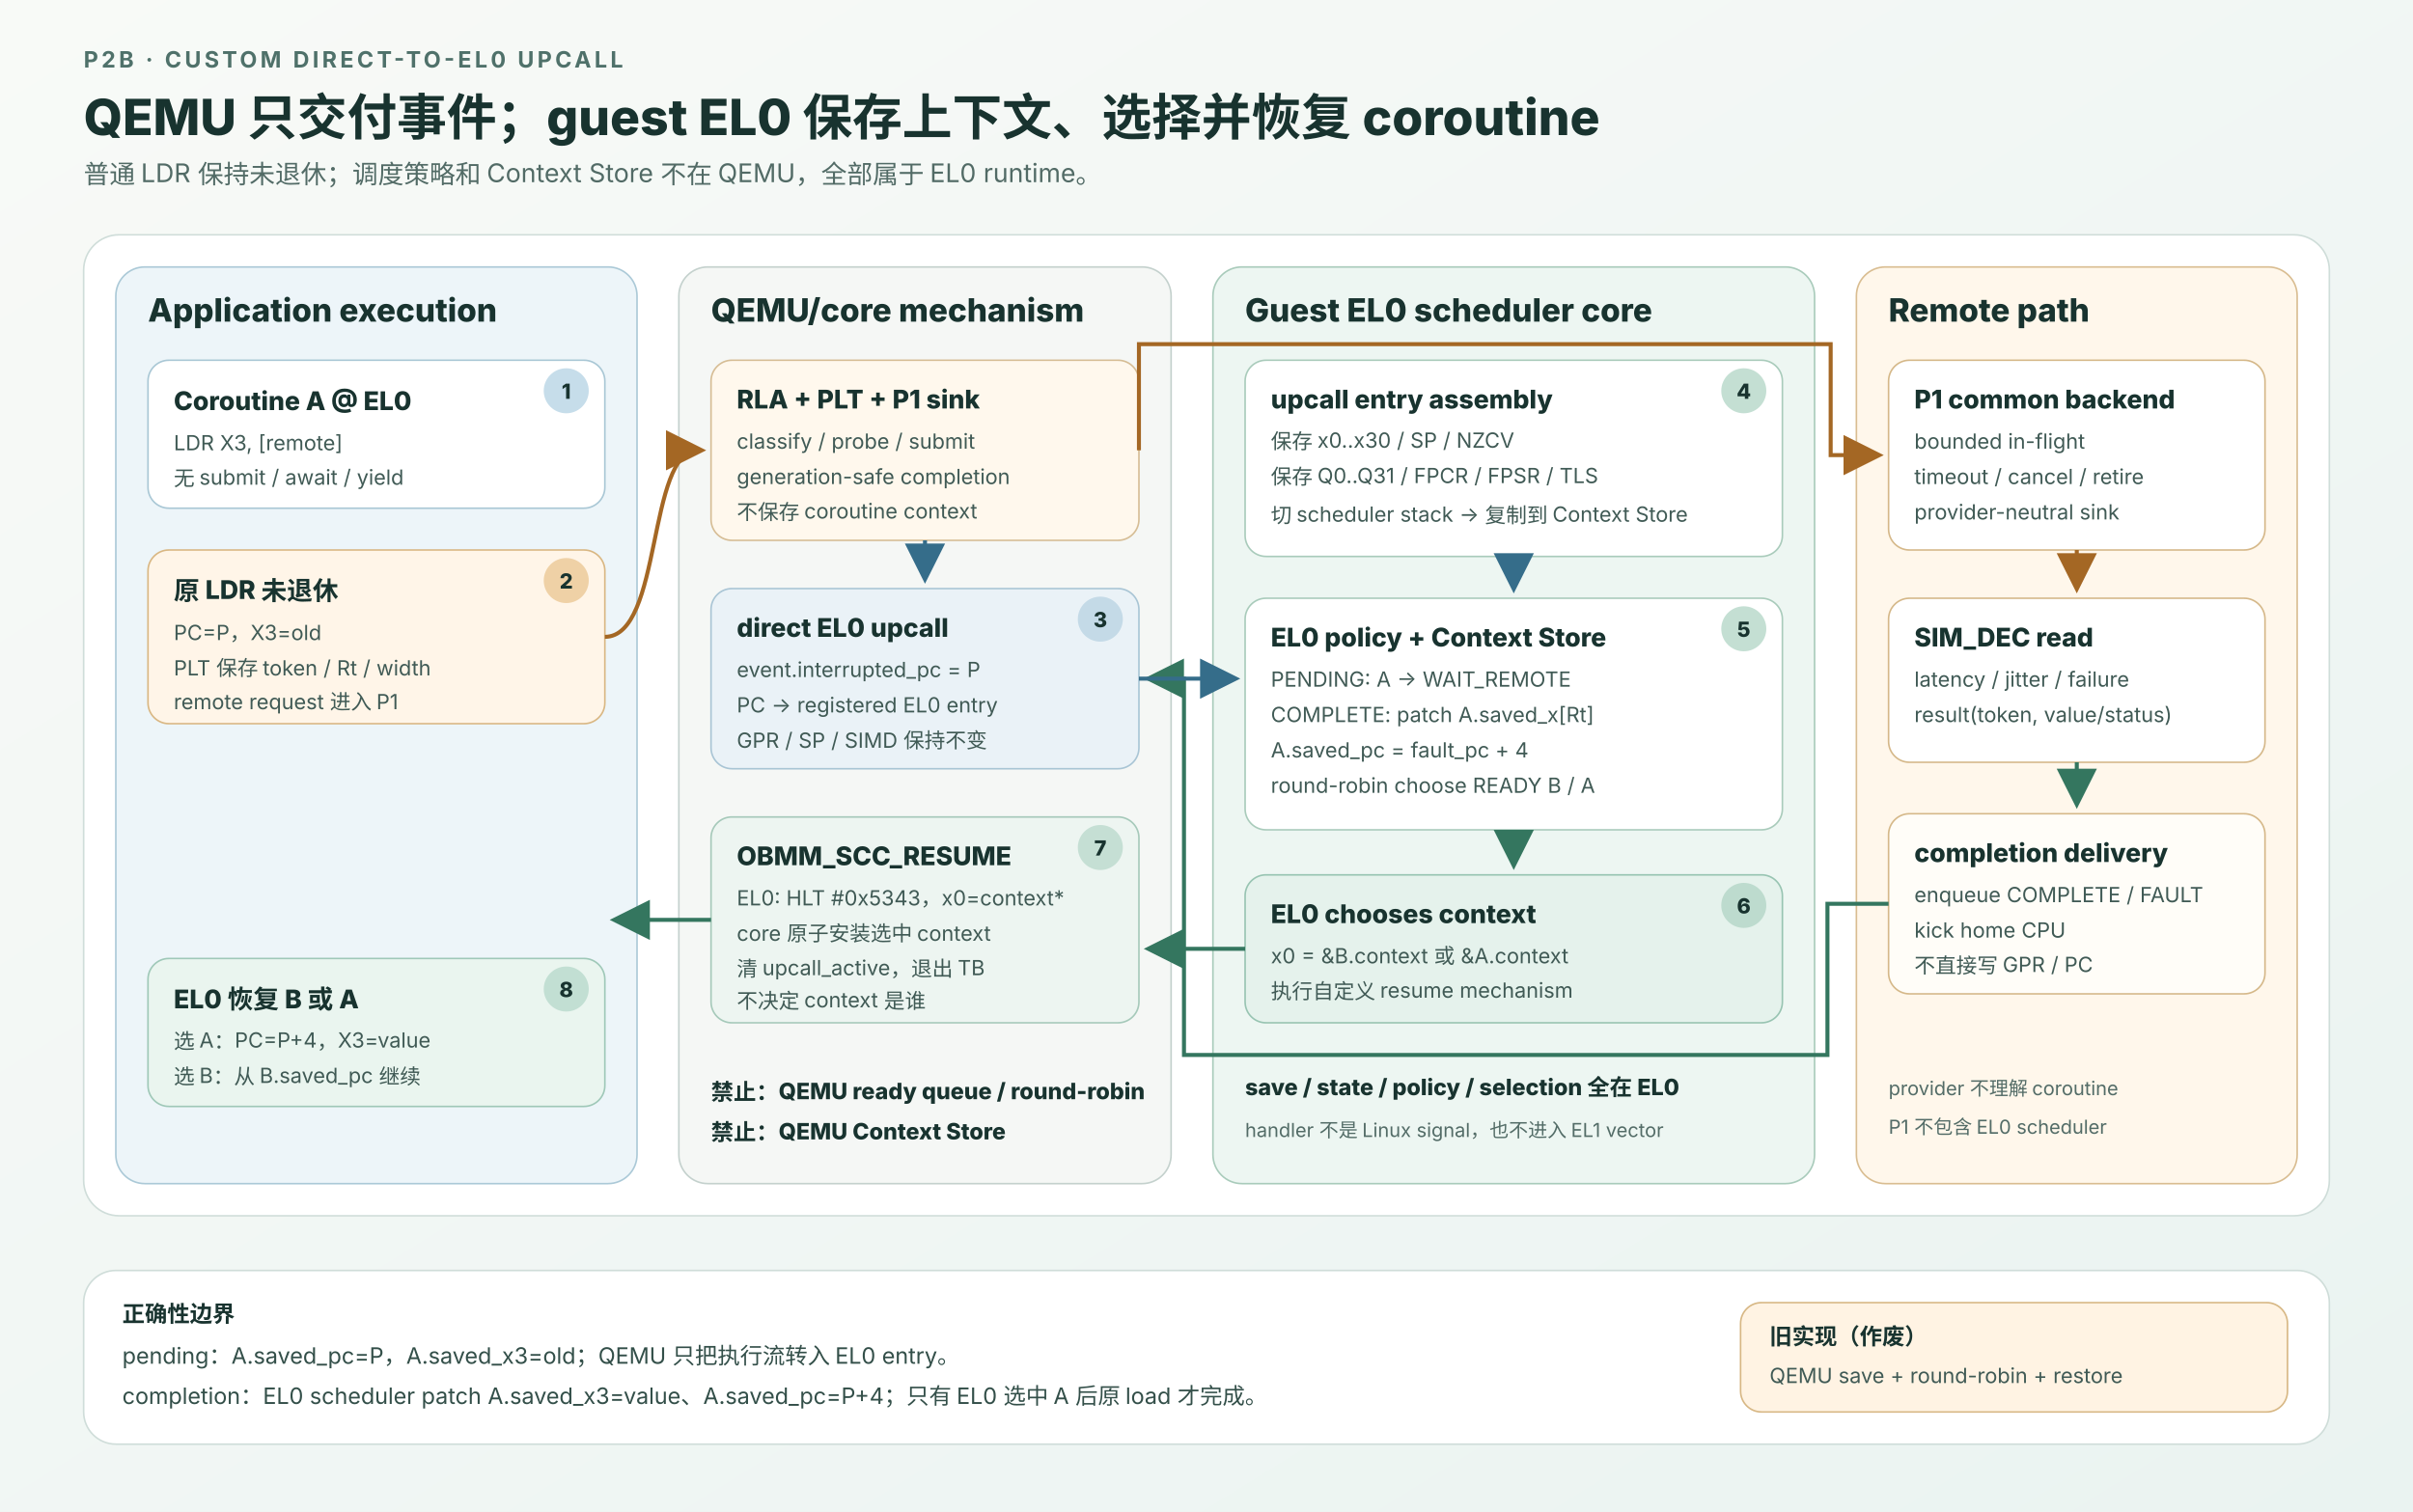
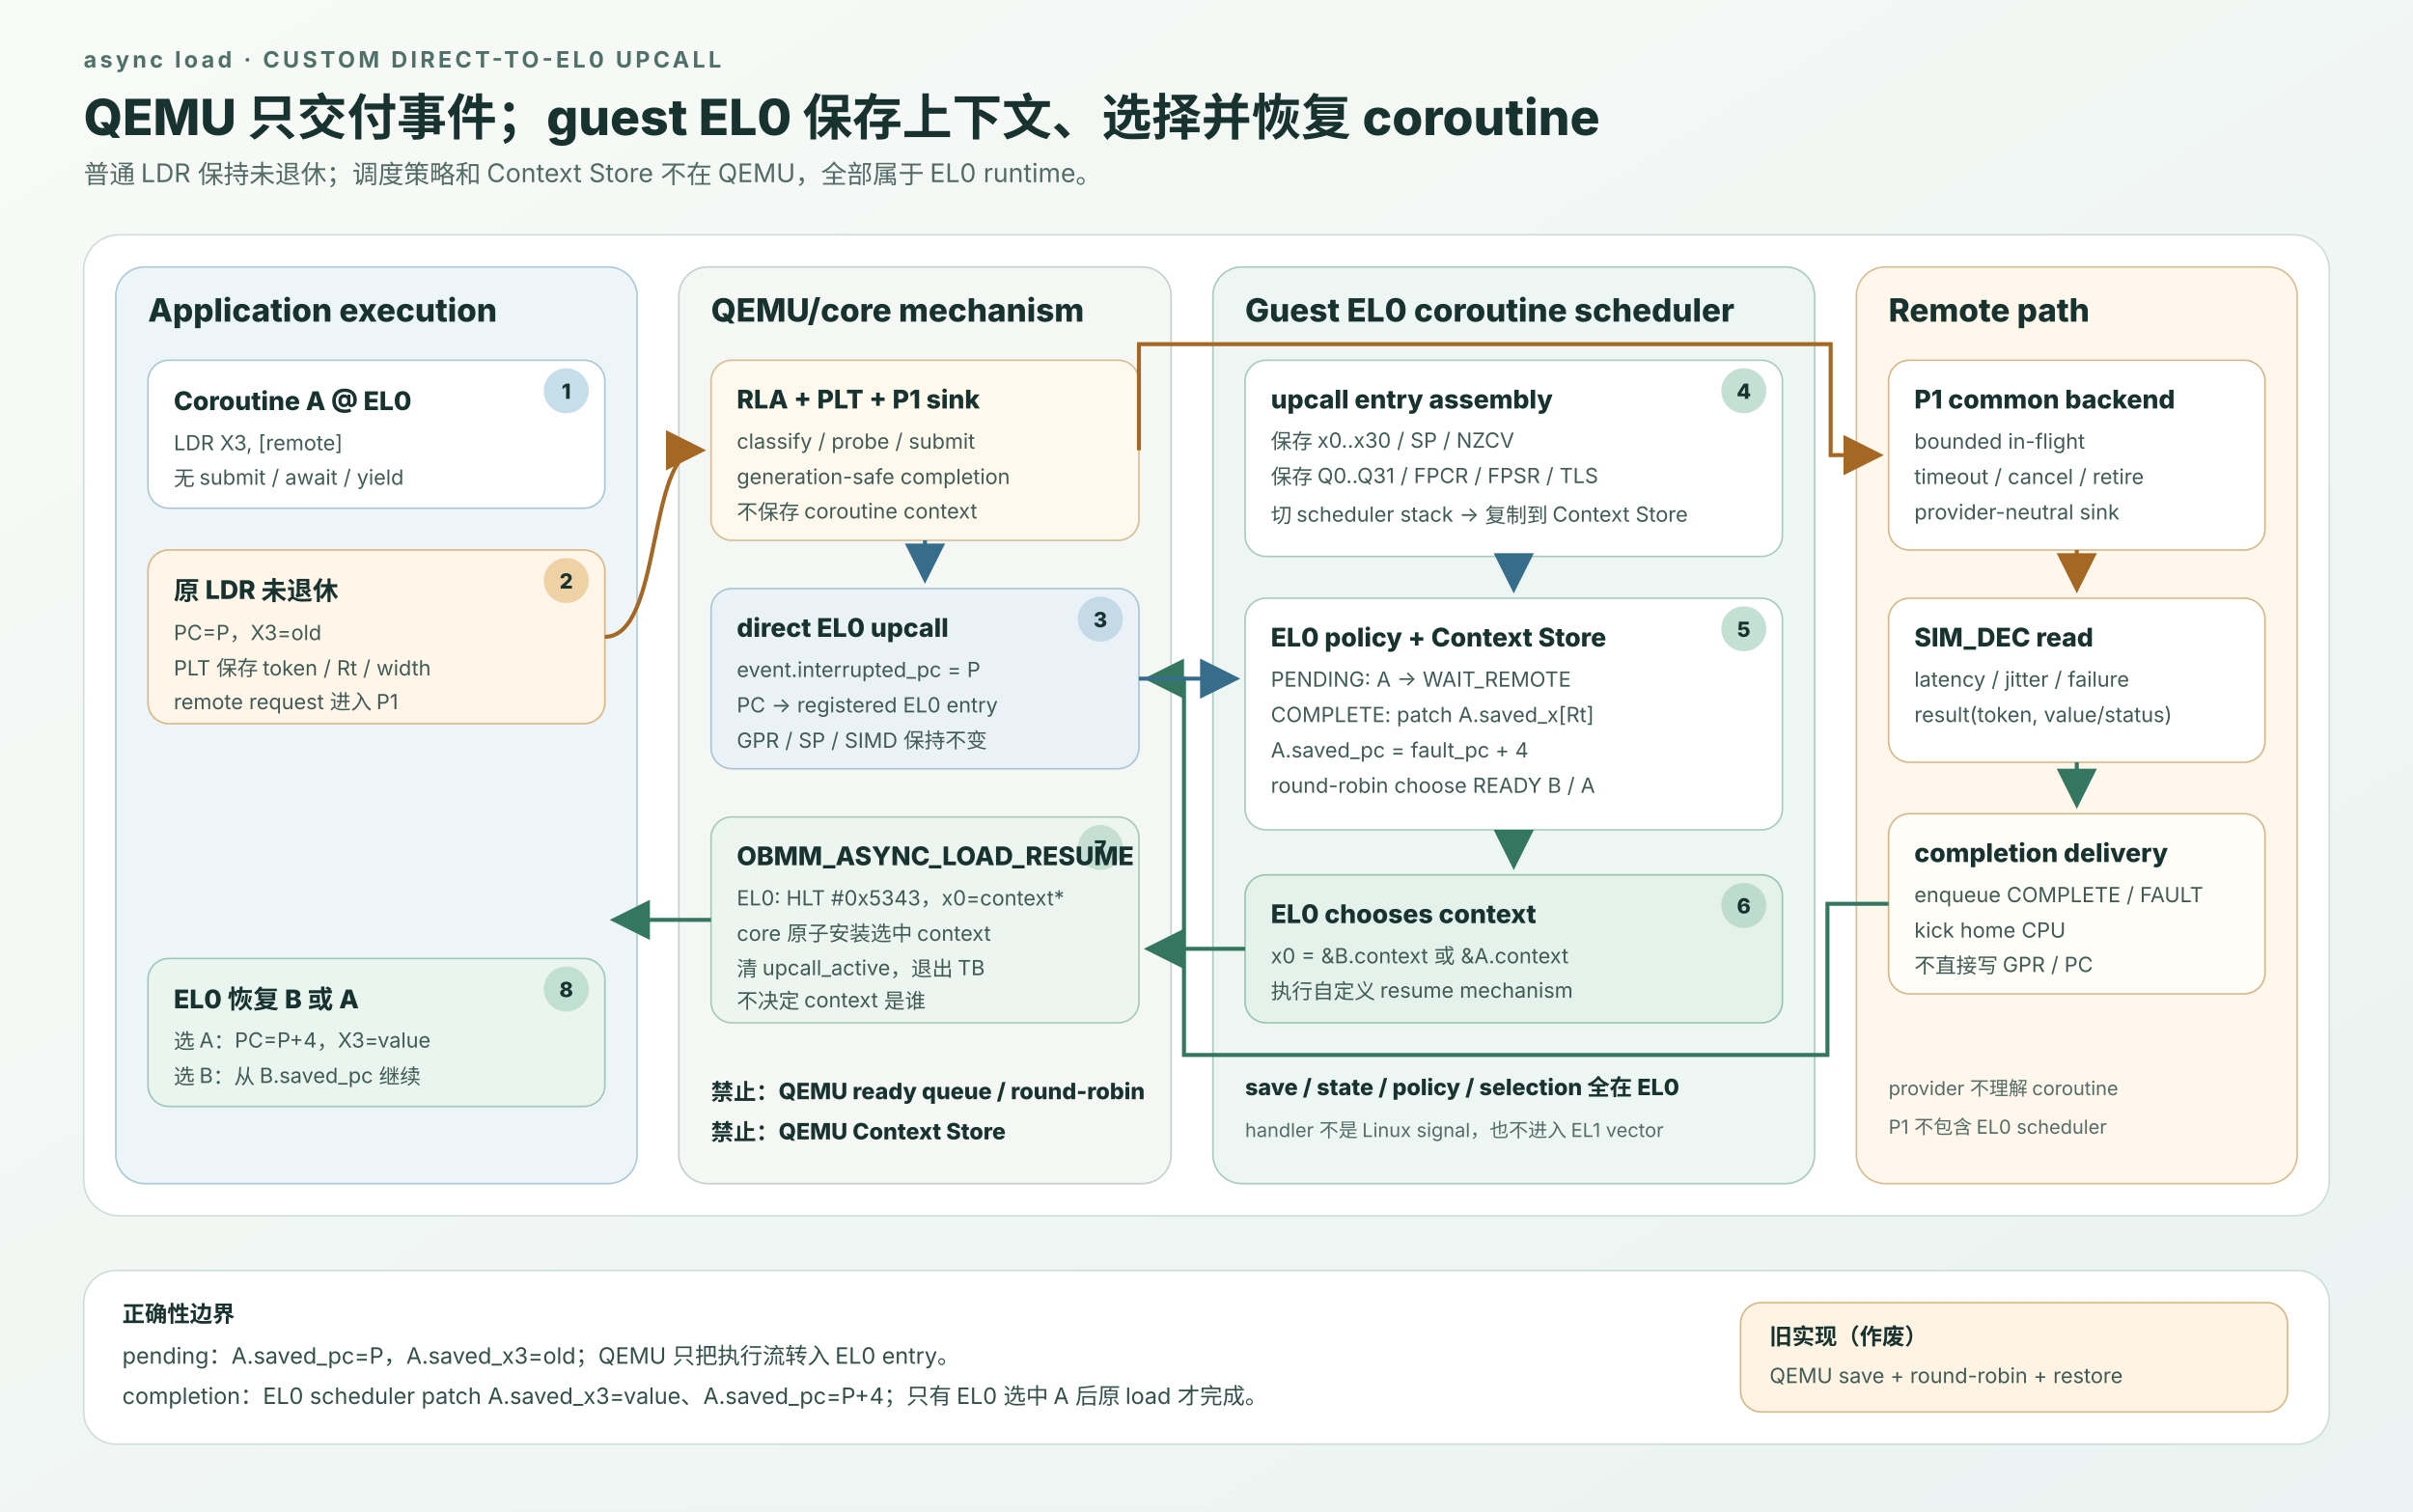
<svg xmlns="http://www.w3.org/2000/svg" width="1500" height="940" viewBox="0 0 1500 940" role="img" aria-labelledby="title desc">
  <defs>
    <linearGradient id="bg" x1="0" y1="0" x2="1" y2="1">
      <stop offset="0" stop-color="#f8faf7" />
      <stop offset="1" stop-color="#eaf3f1" />
    </linearGradient>
    <marker id="blue" markerWidth="10" markerHeight="10" refX="8" refY="5" orient="auto" markerUnits="strokeWidth">
      <path d="M0,0 L10,5 L0,10 Z" fill="#356d8a" />
    </marker>
    <marker id="green" markerWidth="10" markerHeight="10" refX="8" refY="5" orient="auto" markerUnits="strokeWidth">
      <path d="M0,0 L10,5 L0,10 Z" fill="#34765f" />
    </marker>
    <marker id="amber" markerWidth="10" markerHeight="10" refX="8" refY="5" orient="auto" markerUnits="strokeWidth">
      <path d="M0,0 L10,5 L0,10 Z" fill="#a46724" />
    </marker>
    <style>
      text { font-family: Inter, "Noto Sans CJK SC", "PingFang SC", sans-serif;
             fill: #18332f; }
      .kicker { font-size: 14px; font-weight: 750; letter-spacing: 2px; fill: #4f716a; }
      .title { font-size: 31px; font-weight: 780; }
      .subtitle { font-size: 16px; fill: #526b66; }
      .lane { font-size: 20px; font-weight: 780; }
      .box-title { font-size: 16px; font-weight: 760; }
      .copy { font-size: 13px; fill: #405a55; }
      .small { font-size: 12px; fill: #536c67; }
      .step { font-size: 13px; font-weight: 800; }
      .note { font-size: 14px; fill: #334f49; }
      .strong { font-size: 14px; font-weight: 760; }
    </style>
  </defs>
  <rect width="1500" height="940" fill="url(#bg)" />
-   <text x="52" y="42" class="kicker">P2B · CUSTOM DIRECT-TO-EL0 UPCALL</text>
+   <text x="52" y="42" class="kicker">async load · CUSTOM DIRECT-TO-EL0 UPCALL</text>
  <text x="52" y="84" class="title">QEMU 只交付事件；guest EL0 保存上下文、选择并恢复 coroutine</text>
  <text x="52" y="114" class="subtitle">普通 LDR 保持未退休；调度策略和 Context Store 不在 QEMU，全部属于 EL0 runtime。</text>
  <g transform="translate(52 146)">
    <rect width="1396" height="610" rx="22" fill="#ffffff" stroke="#cfddd9" />
    <rect x="20" y="20" width="324" height="570" rx="18" fill="#edf5f9" stroke="#abc9d7" />
    <text x="40" y="54" class="lane">Application execution</text>
    <g transform="translate(40 78)">
      <rect width="284" height="92" rx="13" fill="#ffffff" stroke="#a9c7d5" />
      <circle cx="260" cy="19" r="14" fill="#c6ddea" />
      <text x="260" y="24" text-anchor="middle" class="step">1</text>
      <text x="16" y="31" class="box-title">Coroutine A @ EL0</text>
      <text x="16" y="56" class="copy">LDR X3, [remote]</text>
      <text x="16" y="78" class="copy">无 submit / await / yield</text>
    </g>
    <g transform="translate(40 196)">
      <rect width="284" height="108" rx="13" fill="#fff5e8" stroke="#d9b783" />
      <circle cx="260" cy="19" r="14" fill="#efd1a6" />
      <text x="260" y="24" text-anchor="middle" class="step">2</text>
      <text x="16" y="31" class="box-title">原 LDR 未退休</text>
      <text x="16" y="56" class="copy">PC=P，X3=old</text>
      <text x="16" y="78" class="copy">PLT 保存 token / Rt / width</text>
      <text x="16" y="99" class="copy">remote request 进入 P1</text>
    </g>
    <g transform="translate(40 450)">
      <rect width="284" height="92" rx="13" fill="#eaf5ef" stroke="#9fc8b8" />
      <circle cx="260" cy="19" r="14" fill="#c2dfd3" />
      <text x="260" y="24" text-anchor="middle" class="step">8</text>
      <text x="16" y="31" class="box-title">EL0 恢复 B 或 A</text>
      <text x="16" y="56" class="copy">选 A：PC=P+4，X3=value</text>
      <text x="16" y="78" class="copy">选 B：从 B.saved_pc 继续</text>
    </g>
    <rect x="370" y="20" width="306" height="570" rx="18" fill="#f5f7f5" stroke="#c4d1cd" />
    <text x="390" y="54" class="lane">QEMU/core mechanism</text>
    <g transform="translate(390 78)">
      <rect width="266" height="112" rx="13" fill="#fff8ed" stroke="#d6bd95" />
      <text x="16" y="30" class="box-title">RLA + PLT + P1 sink</text>
      <text x="16" y="55" class="copy">classify / probe / submit</text>
      <text x="16" y="77" class="copy">generation-safe completion</text>
      <text x="16" y="99" class="copy">不保存 coroutine context</text>
    </g>
    <g transform="translate(390 220)">
      <rect width="266" height="112" rx="13" fill="#eaf2f7" stroke="#a9c5d5" />
      <circle cx="242" cy="19" r="14" fill="#c4dae7" />
      <text x="242" y="24" text-anchor="middle" class="step">3</text>
      <text x="16" y="30" class="box-title">direct EL0 upcall</text>
      <text x="16" y="55" class="copy">event.interrupted_pc = P</text>
      <text x="16" y="77" class="copy">PC → registered EL0 entry</text>
      <text x="16" y="99" class="copy">GPR / SP / SIMD 保持不变</text>
    </g>
    <g transform="translate(390 362)">
      <rect width="266" height="128" rx="13" fill="#edf5f1" stroke="#a6c9ba" />
      <circle cx="242" cy="19" r="14" fill="#c5dfd4" />
      <text x="242" y="24" text-anchor="middle" class="step">7</text>
-       <text x="16" y="30" class="box-title">OBMM_SCC_RESUME</text>
+       <text x="16" y="30" class="box-title">OBMM_ASYNC_LOAD_RESUME</text>
      <text x="16" y="55" class="copy">EL0: HLT #0x5343，x0=context*</text>
      <text x="16" y="77" class="copy">core 原子安装选中 context</text>
      <text x="16" y="99" class="copy">清 upcall_active，退出 TB</text>
      <text x="16" y="119" class="copy">不决定 context 是谁</text>
    </g>
    <text x="390" y="538" class="strong">禁止：QEMU ready queue / round-robin</text>
    <text x="390" y="563" class="strong">禁止：QEMU Context Store</text>
    <rect x="702" y="20" width="374" height="570" rx="18" fill="#edf6f2" stroke="#a9cbbb" />
-     <text x="722" y="54" class="lane">Guest EL0 scheduler core</text>
+     <text x="722" y="54" class="lane">Guest EL0 coroutine scheduler</text>
    <g transform="translate(722 78)">
      <rect width="334" height="122" rx="13" fill="#ffffff" stroke="#a9cbbb" />
      <circle cx="310" cy="19" r="14" fill="#c4dfd3" />
      <text x="310" y="24" text-anchor="middle" class="step">4</text>
      <text x="16" y="30" class="box-title">upcall entry assembly</text>
      <text x="16" y="55" class="copy">保存 x0..x30 / SP / NZCV</text>
      <text x="16" y="77" class="copy">保存 Q0..Q31 / FPCR / FPSR / TLS</text>
      <text x="16" y="101" class="copy">切 scheduler stack → 复制到 Context Store</text>
    </g>
    <g transform="translate(722 226)">
      <rect width="334" height="144" rx="13" fill="#ffffff" stroke="#a9cbbb" />
      <circle cx="310" cy="19" r="14" fill="#c4dfd3" />
      <text x="310" y="24" text-anchor="middle" class="step">5</text>
      <text x="16" y="30" class="box-title">EL0 policy + Context Store</text>
      <text x="16" y="55" class="copy">PENDING: A → WAIT_REMOTE</text>
      <text x="16" y="77" class="copy">COMPLETE: patch A.saved_x[Rt]</text>
      <text x="16" y="99" class="copy">A.saved_pc = fault_pc + 4</text>
      <text x="16" y="121" class="copy">round-robin choose READY B / A</text>
    </g>
    <g transform="translate(722 398)">
      <rect width="334" height="92" rx="13" fill="#e5f2ec" stroke="#98c4b2" />
      <circle cx="310" cy="19" r="14" fill="#bddbce" />
      <text x="310" y="24" text-anchor="middle" class="step">6</text>
      <text x="16" y="30" class="box-title">EL0 chooses context</text>
      <text x="16" y="55" class="copy">x0 = &amp;B.context 或 &amp;A.context</text>
      <text x="16" y="77" class="copy">执行自定义 resume mechanism</text>
    </g>
    <text x="722" y="535" class="strong">save / state / policy / selection 全在 EL0</text>
    <text x="722" y="561" class="small">handler 不是 Linux signal，也不进入 EL1 vector</text>
    <rect x="1102" y="20" width="274" height="570" rx="18" fill="#fff7eb" stroke="#d9bd91" />
    <text x="1122" y="54" class="lane">Remote path</text>
    <g transform="translate(1122 78)">
      <rect width="234" height="118" rx="13" fill="#ffffff" stroke="#d5b889" />
      <text x="16" y="30" class="box-title">P1 common backend</text>
      <text x="16" y="55" class="copy">bounded in-flight</text>
      <text x="16" y="77" class="copy">timeout / cancel / retire</text>
      <text x="16" y="99" class="copy">provider-neutral sink</text>
    </g>
    <g transform="translate(1122 226)">
      <rect width="234" height="102" rx="13" fill="#ffffff" stroke="#d5b889" />
      <text x="16" y="30" class="box-title">SIM_DEC read</text>
      <text x="16" y="55" class="copy">latency / jitter / failure</text>
      <text x="16" y="77" class="copy">result(token, value/status)</text>
    </g>
    <g transform="translate(1122 360)">
      <rect width="234" height="112" rx="13" fill="#fffdf8" stroke="#d5b889" />
      <text x="16" y="30" class="box-title">completion delivery</text>
      <text x="16" y="55" class="copy">enqueue COMPLETE / FAULT</text>
      <text x="16" y="77" class="copy">kick home CPU</text>
      <text x="16" y="99" class="copy">不直接写 GPR / PC</text>
    </g>
    <text x="1122" y="535" class="small">provider 不理解 coroutine</text>
    <text x="1122" y="559" class="small">P1 不包含 EL0 scheduler</text>
    <path d="M324 250 C360 250 350 134 382 134" fill="none" stroke="#a46724" stroke-width="2.5" marker-end="url(#amber)" />
    <path d="M523 190 V212" fill="none" stroke="#356d8a" stroke-width="2.5" marker-end="url(#blue)" />
    <path d="M656 134 V68 H1086 V137 H1114" fill="none" stroke="#a46724" stroke-width="2.5" marker-end="url(#amber)" />
    <path d="M1239 196 V218" fill="none" stroke="#a46724" stroke-width="2.5" marker-end="url(#amber)" />
    <path d="M1239 328 V352" fill="none" stroke="#34765f" stroke-width="2.5" marker-end="url(#green)" />
    <path d="M1122 416 H1084 V510 H684 V276 H664" fill="none" stroke="#34765f" stroke-width="2.5" marker-end="url(#green)" />
    <path d="M656 276 H714" fill="none" stroke="#356d8a" stroke-width="2.5" marker-end="url(#blue)" />
    <path d="M889 200 V218" fill="none" stroke="#356d8a" stroke-width="2.5" marker-end="url(#blue)" />
    <path d="M889 370 V390" fill="none" stroke="#34765f" stroke-width="2.5" marker-end="url(#green)" />
    <path d="M722 444 H664" fill="none" stroke="#34765f" stroke-width="2.5" marker-end="url(#green)" />
    <path d="M390 426 H332" fill="none" stroke="#34765f" stroke-width="2.5" marker-end="url(#green)" />
  </g>
  <g transform="translate(52 790)">
    <rect width="1396" height="108" rx="20" fill="#ffffff" stroke="#cfddd9" />
    <text x="24" y="32" class="strong">正确性边界</text>
    <text x="24" y="58" class="note">pending：A.saved_pc=P，A.saved_x3=old；QEMU 只把执行流转入 EL0 entry。</text>
    <text x="24" y="83" class="note">completion：EL0 scheduler patch A.saved_x3=value、A.saved_pc=P+4；只有 EL0 选中 A 后原 load 才完成。</text>
    <rect x="1030" y="20" width="340" height="68" rx="13" fill="#fff3e3" stroke="#d7b784" />
    <text x="1048" y="46" class="strong">旧实现（作废）</text>
    <text x="1048" y="70" class="copy">QEMU save + round-robin + restore</text>
  </g>
</svg>
